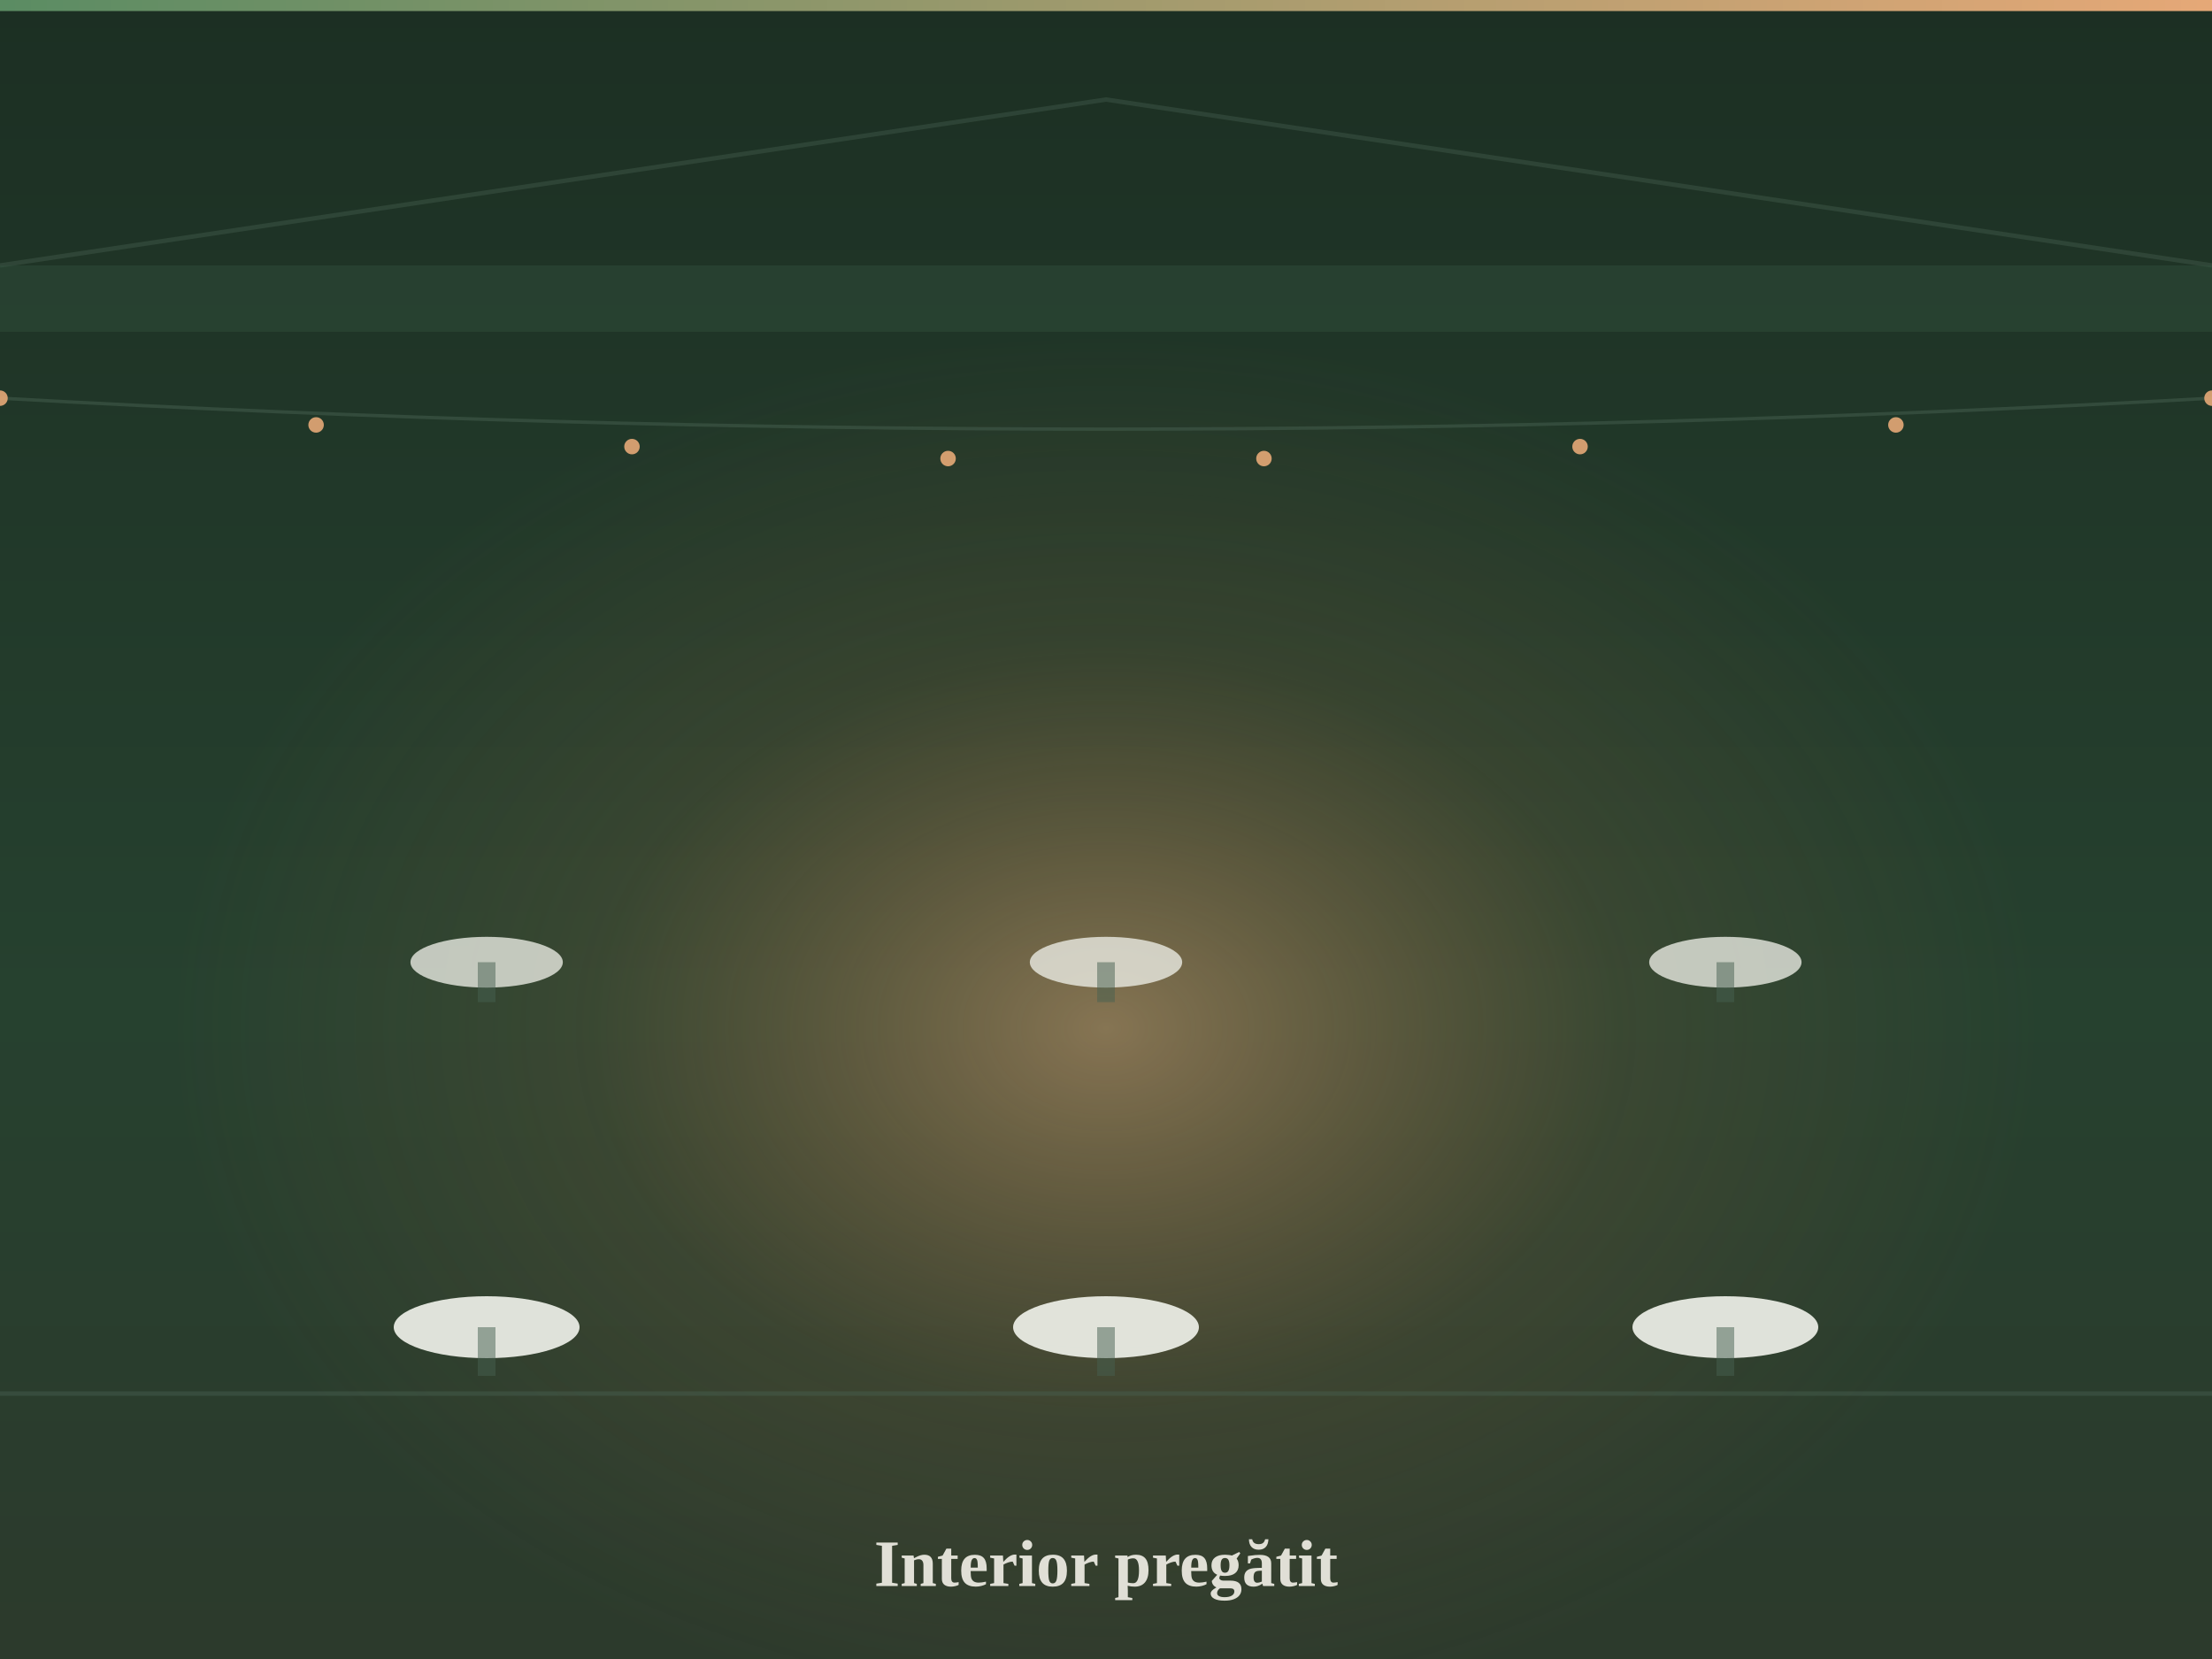
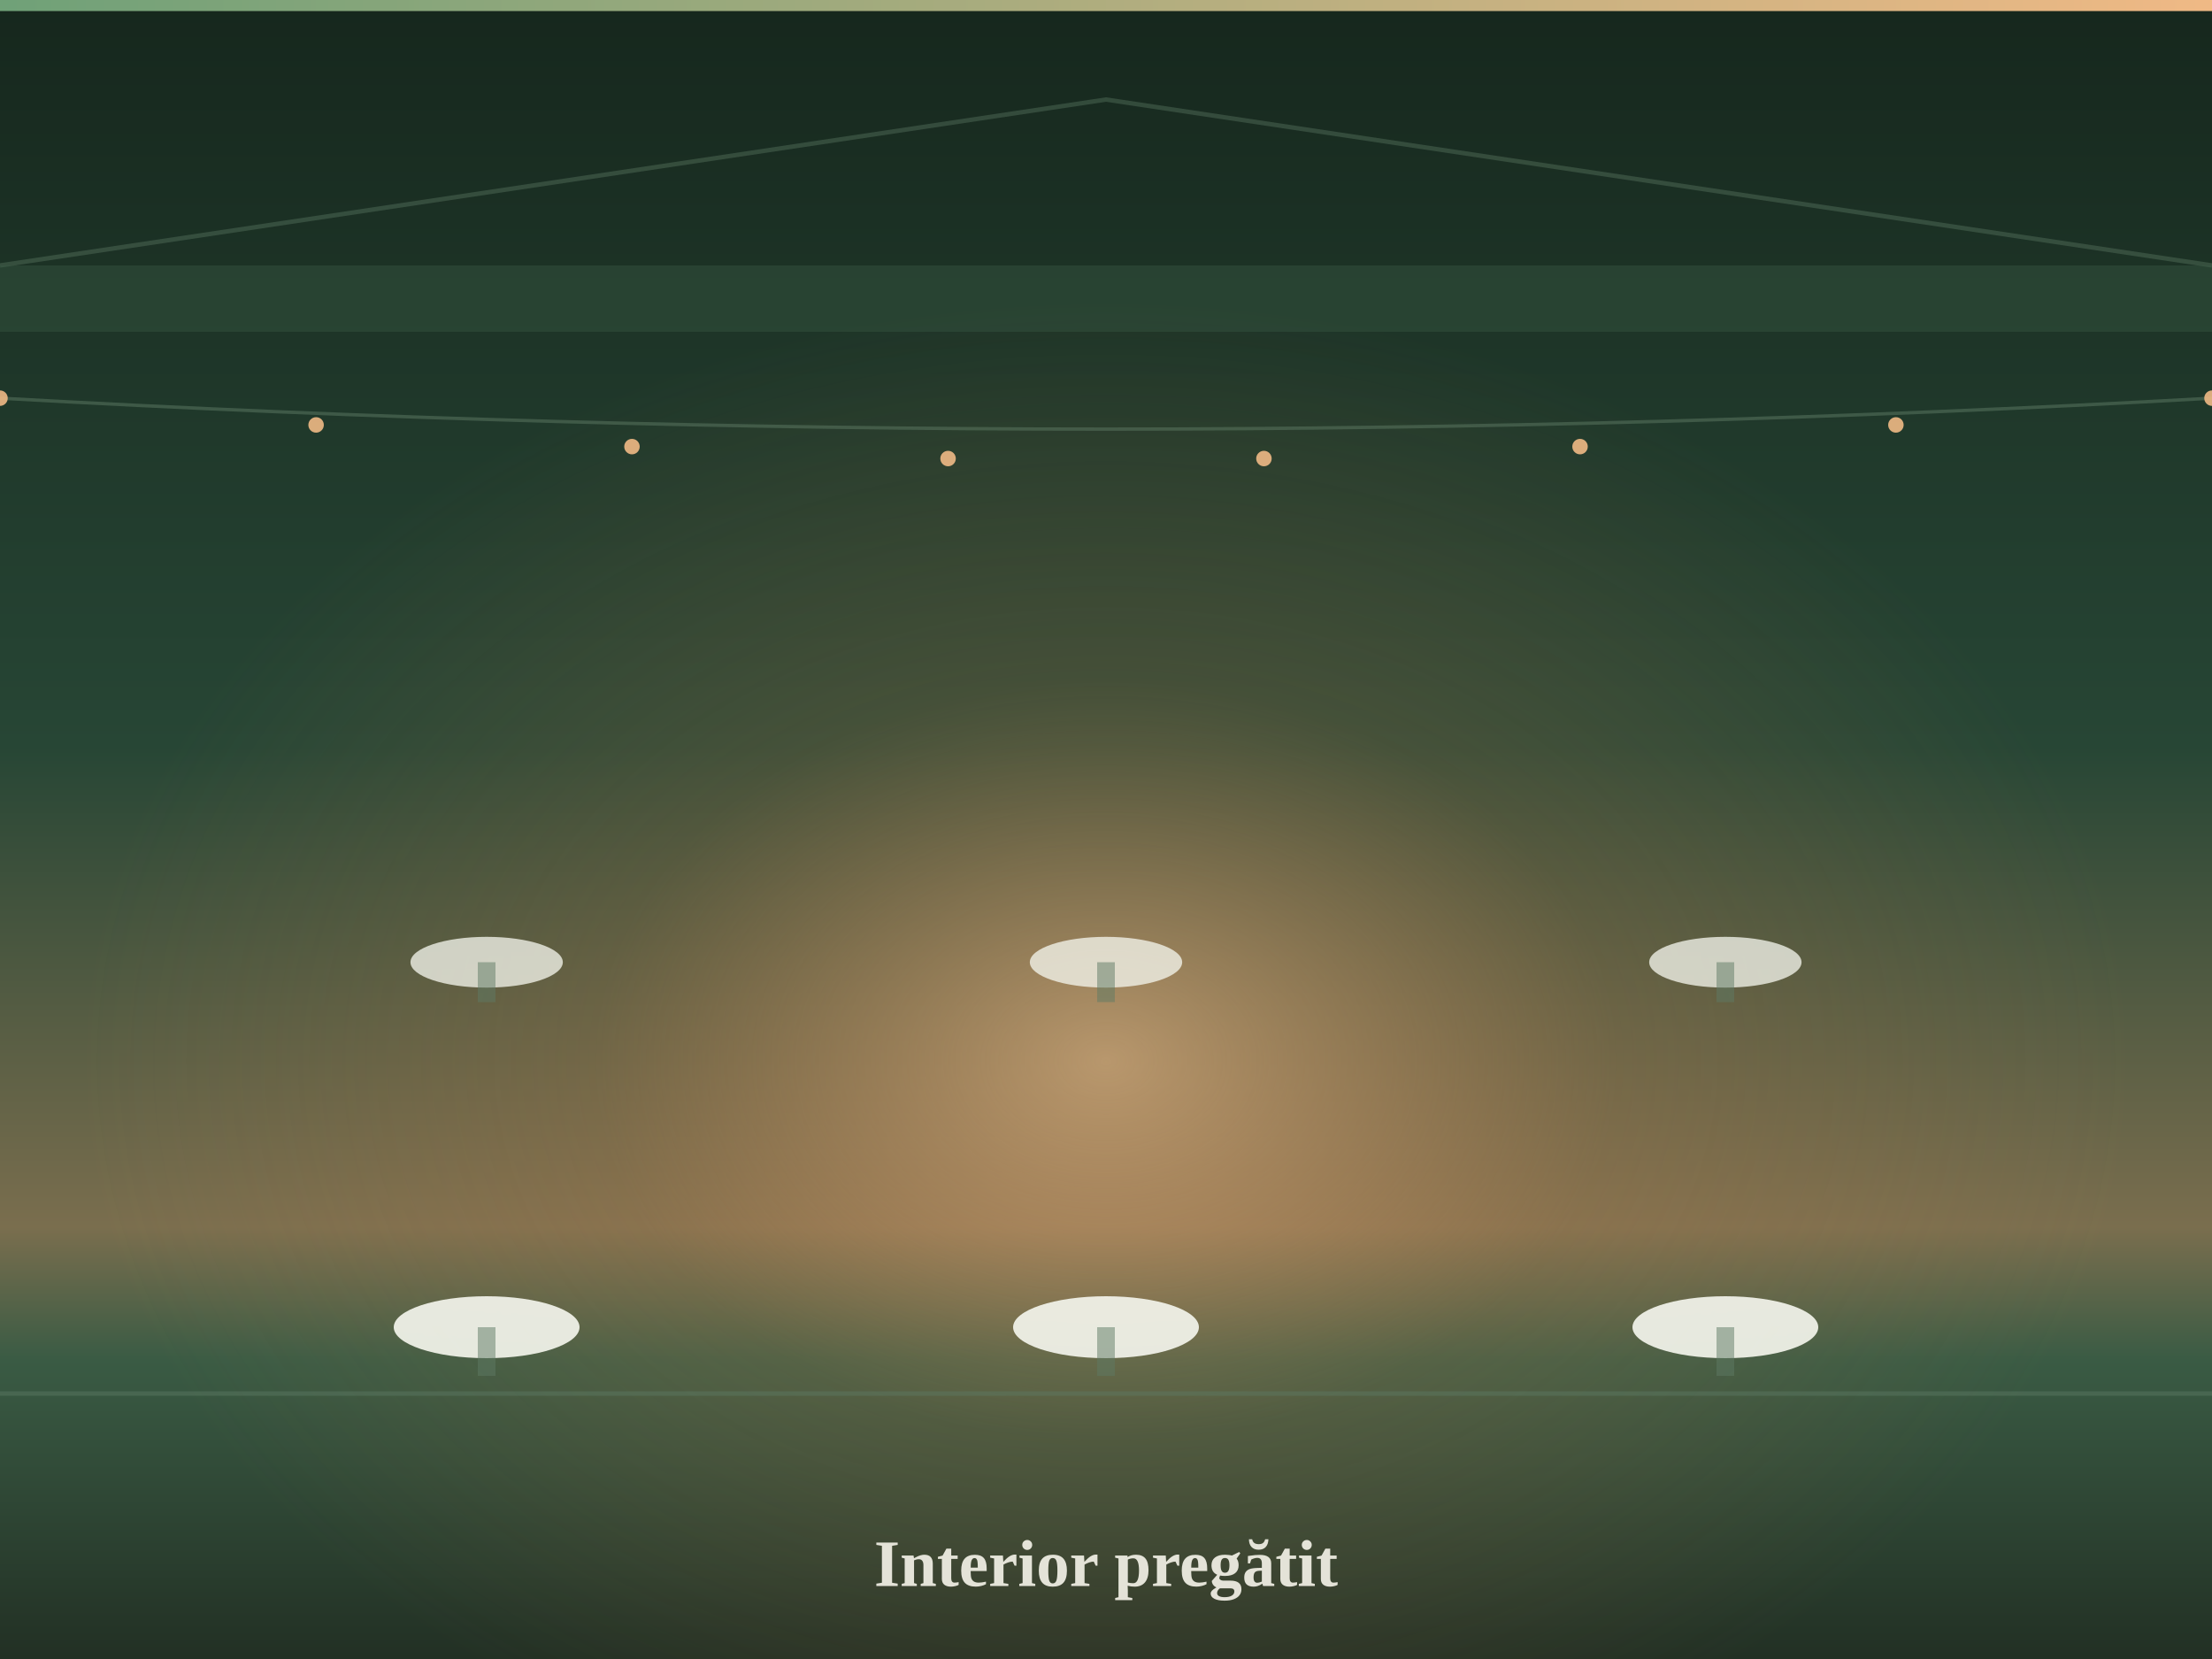
<svg xmlns="http://www.w3.org/2000/svg" viewBox="0 0 1000 750" width="1000" height="750">
  <defs>
    <linearGradient id="dusk" x1="0" y1="0" x2="0" y2="1">
-       <stop offset="0%" stop-color="#1c2f23" />
-       <stop offset="60%" stop-color="#26412f" />
-       <stop offset="100%" stop-color="#2c3a2c" />
+       <stop offset="0%" stop-color="#16271d" />
+       <stop offset="45%" stop-color="#274635" />
+       <stop offset="74%" stop-color="#7a6e4e" />
+       <stop offset="82%" stop-color="#3a5b44" />
+       <stop offset="100%" stop-color="#223024" />
    </linearGradient>
-     <radialGradient id="lamp" cx="50%" cy="62%" r="42%">
-       <stop offset="0%" stop-color="#e6a877" stop-opacity="0.5" />
-       <stop offset="55%" stop-color="#c87b4a" stop-opacity="0.12" />
-       <stop offset="100%" stop-color="#c87b4a" stop-opacity="0" />
+     <radialGradient id="lamp" cx="50%" cy="64%" r="46%">
+       <stop offset="0%" stop-color="#f0b985" stop-opacity="0.62" />
+       <stop offset="50%" stop-color="#d2864f" stop-opacity="0.18" />
+       <stop offset="100%" stop-color="#d2864f" stop-opacity="0" />
    </radialGradient>
    <linearGradient id="guyline" x1="0" y1="0" x2="1" y2="0">
-       <stop offset="0%" stop-color="#5a8c63" />
-       <stop offset="100%" stop-color="#e6a877" />
+       <stop offset="0%" stop-color="#6fa178" />
+       <stop offset="100%" stop-color="#f0b985" />
    </linearGradient>
  </defs>
  <rect width="1000" height="750" fill="url(#dusk)" />
  <rect width="1000" height="750" fill="url(#lamp)" />
-   <path d="M0,120 L500,45 L1000,120" fill="none" stroke="#46604f" stroke-width="2" opacity="0.4" />
-   <rect x="0" y="120" width="1000" height="30" fill="#33523e" opacity="0.4" />
-   <path d="M0,180 Q500,208 1000,180" fill="none" stroke="#46604f" stroke-width="1.5" opacity="0.5" />
-   <circle cx="0.0" cy="180.0" r="3.5" fill="#e6a877" opacity="0.9" />
-   <circle cx="142.9" cy="192.1" r="3.5" fill="#e6a877" opacity="0.9" />
-   <circle cx="285.7" cy="201.9" r="3.5" fill="#e6a877" opacity="0.9" />
-   <circle cx="428.6" cy="207.3" r="3.5" fill="#e6a877" opacity="0.9" />
-   <circle cx="571.4" cy="207.3" r="3.5" fill="#e6a877" opacity="0.9" />
-   <circle cx="714.3" cy="201.9" r="3.5" fill="#e6a877" opacity="0.9" />
-   <circle cx="857.1" cy="192.1" r="3.5" fill="#e6a877" opacity="0.9" />
-   <circle cx="1000.0" cy="180.0" r="3.5" fill="#e6a877" opacity="0.9" />
-   <line x1="0" y1="630" x2="1000" y2="630" stroke="#46604f" stroke-width="2" opacity="0.45" />
-   <ellipse cx="220" cy="600" rx="42" ry="14" fill="#eef0e8" opacity="0.92" />
-   <rect x="216" y="600" width="8" height="22" fill="#46604f" opacity="0.5" />
-   <ellipse cx="500" cy="600" rx="42" ry="14" fill="#eef0e8" opacity="0.92" />
-   <rect x="496" y="600" width="8" height="22" fill="#46604f" opacity="0.5" />
-   <ellipse cx="780" cy="600" rx="42" ry="14" fill="#eef0e8" opacity="0.92" />
-   <rect x="776" y="600" width="8" height="22" fill="#46604f" opacity="0.5" />
-   <ellipse cx="220" cy="435" rx="34.44" ry="11.48" fill="#eef0e8" opacity="0.77" />
-   <rect x="216" y="435" width="8" height="18.04" fill="#46604f" opacity="0.5" />
-   <ellipse cx="500" cy="435" rx="34.44" ry="11.48" fill="#eef0e8" opacity="0.77" />
-   <rect x="496" y="435" width="8" height="18.04" fill="#46604f" opacity="0.5" />
-   <ellipse cx="780" cy="435" rx="34.44" ry="11.48" fill="#eef0e8" opacity="0.77" />
-   <rect x="776" y="435" width="8" height="18.04" fill="#46604f" opacity="0.5" />
+   <path d="M0,120 L500,45 L1000,120" fill="none" stroke="#5d7a64" stroke-width="2" opacity="0.4" />
+   <rect x="0" y="120" width="1000" height="30" fill="#3a5b44" opacity="0.4" />
+   <path d="M0,180 Q500,208 1000,180" fill="none" stroke="#5d7a64" stroke-width="1.5" opacity="0.5" />
+   <circle cx="0.0" cy="180.0" r="3.5" fill="#f0b985" opacity="0.9" />
+   <circle cx="142.9" cy="192.1" r="3.5" fill="#f0b985" opacity="0.9" />
+   <circle cx="285.7" cy="201.9" r="3.5" fill="#f0b985" opacity="0.9" />
+   <circle cx="428.6" cy="207.3" r="3.5" fill="#f0b985" opacity="0.9" />
+   <circle cx="571.4" cy="207.3" r="3.5" fill="#f0b985" opacity="0.9" />
+   <circle cx="714.3" cy="201.9" r="3.5" fill="#f0b985" opacity="0.9" />
+   <circle cx="857.1" cy="192.1" r="3.5" fill="#f0b985" opacity="0.9" />
+   <circle cx="1000.0" cy="180.0" r="3.5" fill="#f0b985" opacity="0.9" />
+   <line x1="0" y1="630" x2="1000" y2="630" stroke="#5d7a64" stroke-width="2" opacity="0.45" />
+   <ellipse cx="220" cy="600" rx="42" ry="14" fill="#f3f4ec" opacity="0.92" />
+   <rect x="216" y="600" width="8" height="22" fill="#5d7a64" opacity="0.5" />
+   <ellipse cx="500" cy="600" rx="42" ry="14" fill="#f3f4ec" opacity="0.92" />
+   <rect x="496" y="600" width="8" height="22" fill="#5d7a64" opacity="0.5" />
+   <ellipse cx="780" cy="600" rx="42" ry="14" fill="#f3f4ec" opacity="0.92" />
+   <rect x="776" y="600" width="8" height="22" fill="#5d7a64" opacity="0.5" />
+   <ellipse cx="220" cy="435" rx="34.44" ry="11.48" fill="#f3f4ec" opacity="0.77" />
+   <rect x="216" y="435" width="8" height="18.04" fill="#5d7a64" opacity="0.5" />
+   <ellipse cx="500" cy="435" rx="34.44" ry="11.48" fill="#f3f4ec" opacity="0.77" />
+   <rect x="496" y="435" width="8" height="18.04" fill="#5d7a64" opacity="0.5" />
+   <ellipse cx="780" cy="435" rx="34.44" ry="11.48" fill="#f3f4ec" opacity="0.77" />
+   <rect x="776" y="435" width="8" height="18.04" fill="#5d7a64" opacity="0.5" />
  <rect x="0" y="0" width="1000" height="5" fill="url(#guyline)" />
  <g font-family="Georgia, 'Times New Roman', serif">
-     <text x="50%" y="717" text-anchor="middle" font-size="30" font-weight="700" fill="#f3f1e8" opacity="0.9">Interior pregătit</text>
+     <text x="50%" y="717" text-anchor="middle" font-size="30" font-weight="700" fill="#f6f4ea" opacity="0.9">Interior pregătit</text>
  </g>
</svg>
